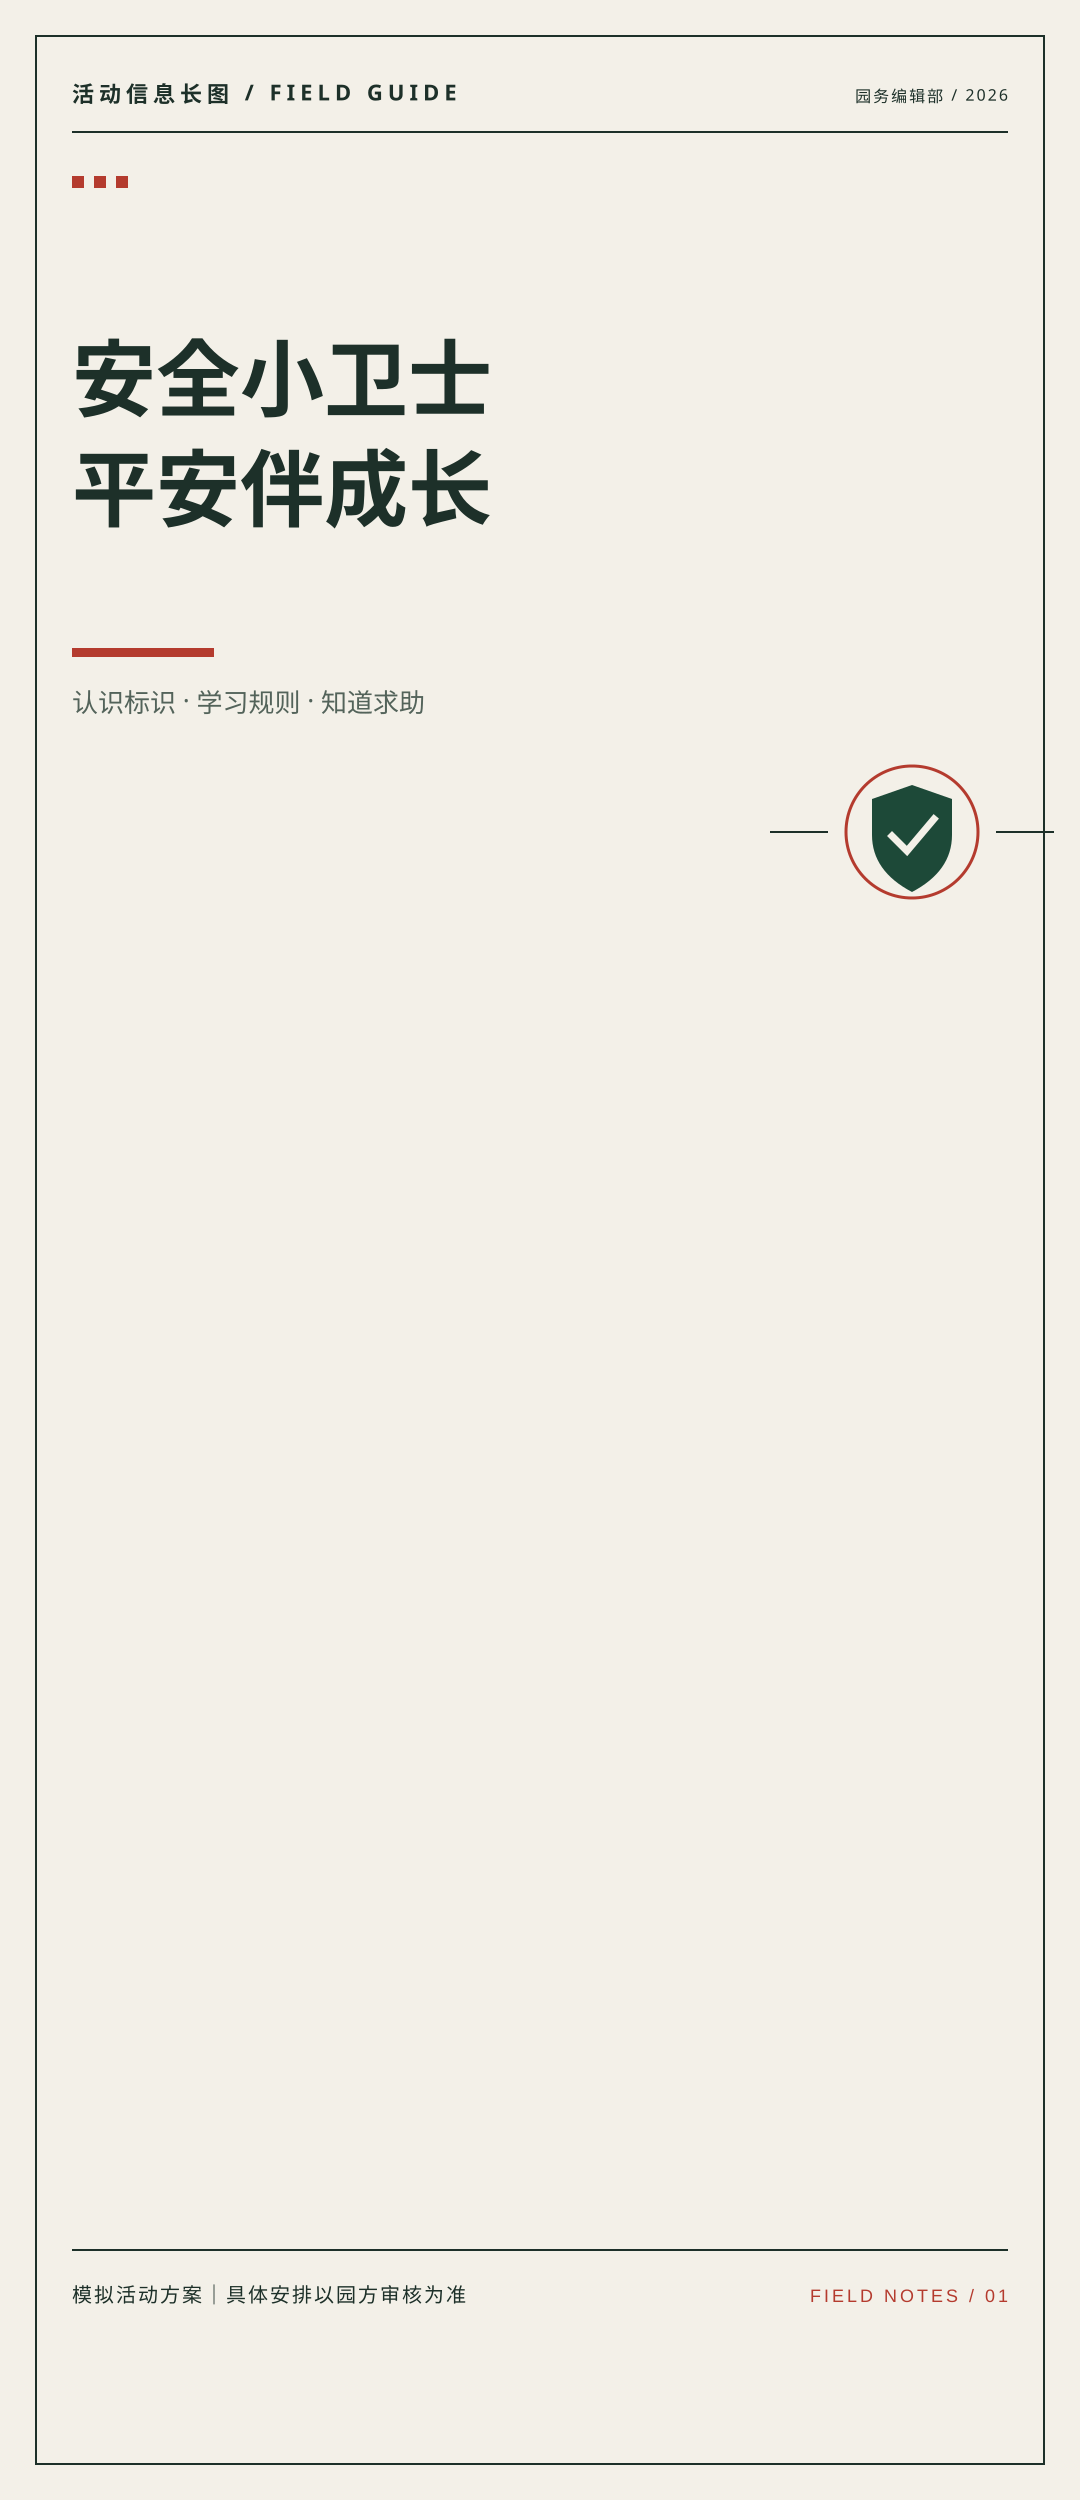
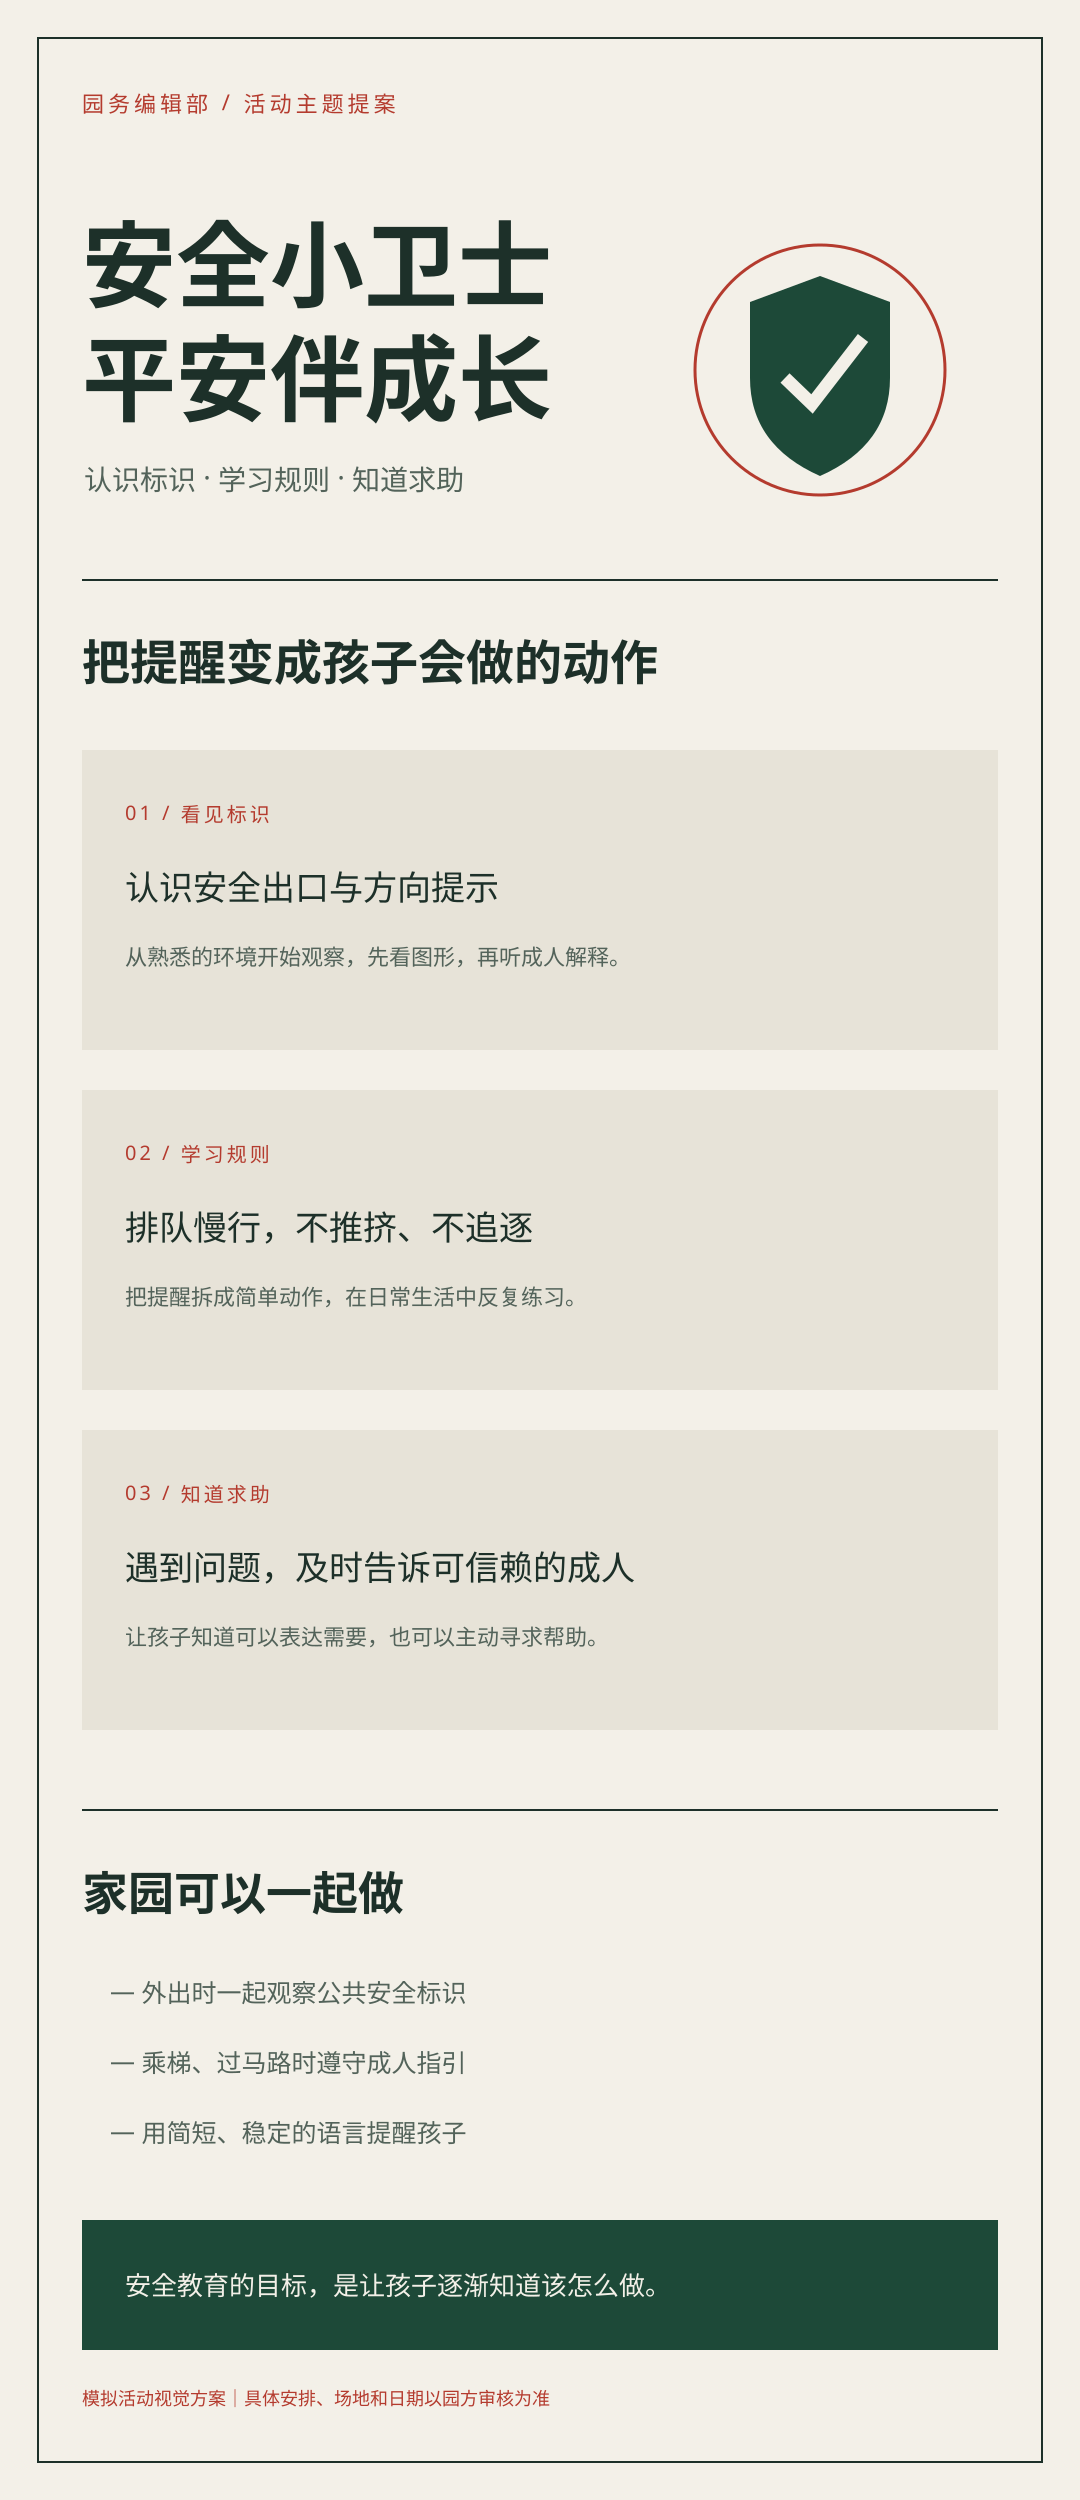
- <svg xmlns="http://www.w3.org/2000/svg" width="1080" height="2500" viewBox="0 0 1080 2500" role="img" aria-labelledby="t d">
+ <svg xmlns="http://www.w3.org/2000/svg" width="1080" height="2500" viewBox="0 0 1080 2500">
  <rect width="1080" height="2500" fill="#F3F0E8" />
-   <rect x="36" y="36" width="1008" height="2428" fill="none" stroke="#1D3029" stroke-width="2" />
-   <g fill="#1D3029" font-family="'Noto Sans SC','Microsoft YaHei',sans-serif">
-     <text x="72" y="102" font-size="22" letter-spacing="5" font-weight="700">活动信息长图 / FIELD GUIDE</text>
-     <text x="1008" y="102" text-anchor="end" font-size="16" letter-spacing="2">园务编辑部 / 2026</text>
+   <rect x="38" y="38" width="1004" height="2424" fill="none" stroke="#1D3029" stroke-width="2" />
+   <text x="82" y="112" font-family="sans-serif" font-size="22" letter-spacing="4" fill="#B43B2E">园务编辑部 / 活动主题提案</text>
+   <text x="82" y="300" font-family="serif" font-size="94" font-weight="700" fill="#1D3029">安全小卫士</text>
+   <text x="82" y="414" font-family="serif" font-size="94" font-weight="700" fill="#1D3029">平安伴成长</text>
+   <text x="84" y="490" font-family="sans-serif" font-size="28" fill="#53635A">认识标识 · 学习规则 · 知道求助</text>
+   <g transform="translate(820 370)">
+     <circle r="125" fill="none" stroke="#B43B2E" stroke-width="3" />
+     <path d="M0 -94L70 -68V8Q70 75 0 106Q-70 75-70 8V-68Z" fill="#1D4938" />
+     <path d="M-35 8L-8 34L43 -32" fill="none" stroke="#F3F0E8" stroke-width="13" />
  </g>
-   <path d="M72 132H1008" stroke="#1D3029" stroke-width="2" />
-   <text x="72" y="410" fill="#1D3029" font-family="'Noto Serif SC','Songti SC',serif" font-size="84" font-weight="700">安全小卫士</text>
-   <text x="72" y="520" fill="#1D3029" font-family="'Noto Serif SC','Songti SC',serif" font-size="84" font-weight="700">平安伴成长</text>
-   <rect x="72" y="648" width="142" height="9" fill="#B43B2E" />
-   <text x="72" y="712" fill="#53635A" font-family="'Noto Sans SC','Microsoft YaHei',sans-serif" font-size="26">认识标识 · 学习规则 · 知道求助</text>
-   <g transform="translate(840 760)">
-     <circle cx="72" cy="72" r="66" fill="none" stroke="#B43B2E" stroke-width="3" />
-     <path d="M72 25L112 39V75Q112 111 72 132Q32 111 32 75V39Z" fill="#1D4938" />
-     <path d="M52 76L67 91L94 59" fill="none" stroke="#F3F0E8" stroke-width="7" stroke-linecap="square" />
-     <path d="M-12 72H-70M214 72H156" stroke="#1D3029" stroke-width="2" />
+   <path d="M82 580H998" stroke="#1D3029" stroke-width="2" />
+   <text x="82" y="680" font-family="serif" font-size="48" font-weight="700" fill="#1D3029">把提醒变成孩子会做的动作</text>
+   <g font-family="sans-serif">
+     <rect x="82" y="750" width="916" height="300" fill="#E7E3D8" />
+     <text x="125" y="820" font-size="20" letter-spacing="3" fill="#B43B2E">01 / 看见标识</text>
+     <text x="125" y="900" font-size="34" fill="#1D3029">认识安全出口与方向提示</text>
+     <text x="125" y="965" font-size="22" fill="#53635A">从熟悉的环境开始观察，先看图形，再听成人解释。</text>
+     <rect x="82" y="1090" width="916" height="300" fill="#E7E3D8" />
+     <text x="125" y="1160" font-size="20" letter-spacing="3" fill="#B43B2E">02 / 学习规则</text>
+     <text x="125" y="1240" font-size="34" fill="#1D3029">排队慢行，不推挤、不追逐</text>
+     <text x="125" y="1305" font-size="22" fill="#53635A">把提醒拆成简单动作，在日常生活中反复练习。</text>
+     <rect x="82" y="1430" width="916" height="300" fill="#E7E3D8" />
+     <text x="125" y="1500" font-size="20" letter-spacing="3" fill="#B43B2E">03 / 知道求助</text>
+     <text x="125" y="1580" font-size="34" fill="#1D3029">遇到问题，及时告诉可信赖的成人</text>
+     <text x="125" y="1645" font-size="22" fill="#53635A">让孩子知道可以表达需要，也可以主动寻求帮助。</text>
  </g>
-   <g transform="translate(72 2250)">
-     <path d="M0 0H936" stroke="#1D3029" stroke-width="2" />
-     <text x="0" y="52" fill="#1D3029" font-family="'Noto Sans SC','Microsoft YaHei',sans-serif" font-size="20" letter-spacing="2">模拟活动方案｜具体安排以园方审核为准</text>
-     <text x="936" y="52" text-anchor="end" fill="#B43B2E" font-family="Arial,sans-serif" font-size="18" letter-spacing="3">FIELD NOTES / 01</text>
+   <path d="M82 1810H998" stroke="#1D3029" stroke-width="2" />
+   <text x="82" y="1910" font-family="serif" font-size="46" font-weight="700" fill="#1D3029">家园可以一起做</text>
+   <g font-family="sans-serif" font-size="25" fill="#53635A">
+     <text x="110" y="2000">— 外出时一起观察公共安全标识</text>
+     <text x="110" y="2070">— 乘梯、过马路时遵守成人指引</text>
+     <text x="110" y="2140">— 用简短、稳定的语言提醒孩子</text>
  </g>
-   <g fill="#B43B2E">
-     <rect x="72" y="176" width="12" height="12" />
-     <rect x="94" y="176" width="12" height="12" />
-     <rect x="116" y="176" width="12" height="12" />
-   </g>
+   <rect x="82" y="2220" width="916" height="130" fill="#1D4938" />
+   <text x="125" y="2295" font-family="sans-serif" font-size="26" fill="#F3F0E8">安全教育的目标，是让孩子逐渐知道该怎么做。</text>
+   <text x="82" y="2405" font-family="sans-serif" font-size="18" fill="#B43B2E">模拟活动视觉方案｜具体安排、场地和日期以园方审核为准</text>
</svg>
